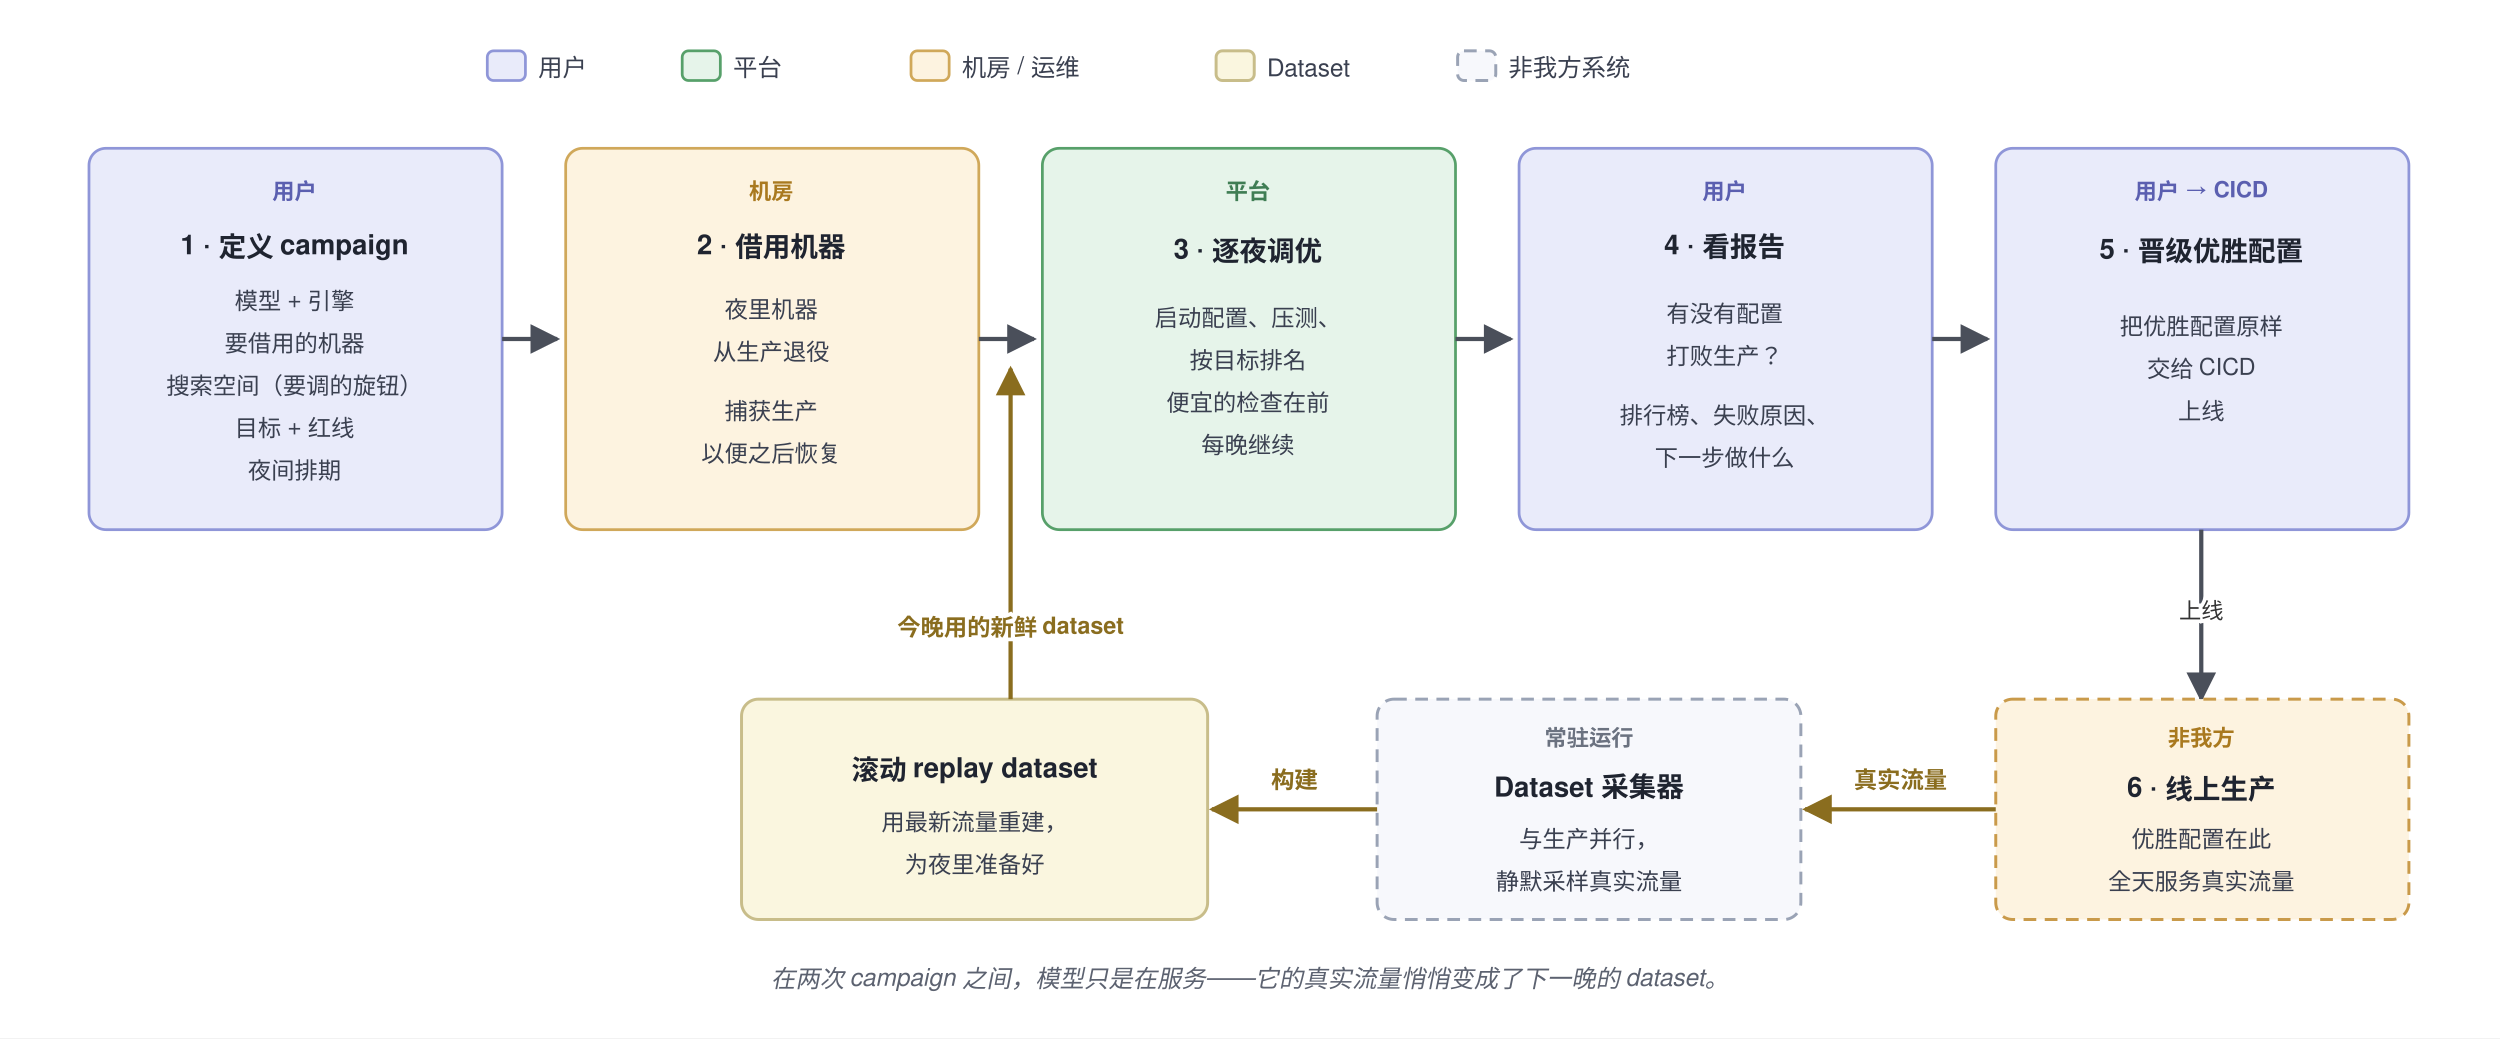
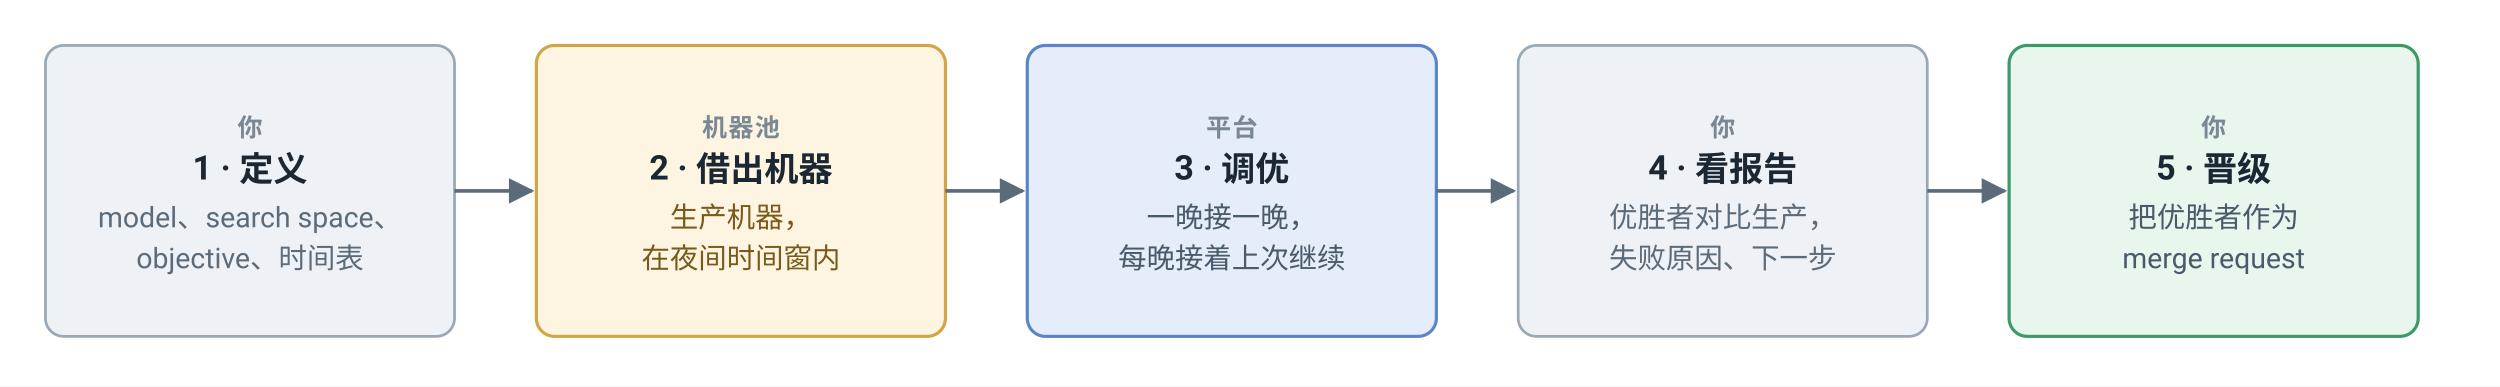
- <svg xmlns="http://www.w3.org/2000/svg" viewBox="0 0 1180 490" font-family="Helvetica, Arial, 'PingFang SC', 'Hiragino Sans GB', 'Microsoft YaHei', sans-serif">
+ <svg xmlns="http://www.w3.org/2000/svg" viewBox="0 0 1100 170" font-family="-apple-system, Segoe UI, Roboto, Helvetica, Arial, sans-serif">
  <defs>
-     <marker id="arr" viewBox="0 0 10 10" refX="9" refY="5" markerWidth="7" markerHeight="7" orient="auto-start-reverse">
-       <path d="M0,0 L10,5 L0,10 z" fill="#4a4f5a" />
+     <marker id="a-grey" viewBox="0 0 10 10" refX="9" refY="5" markerWidth="7" markerHeight="7" orient="auto-start-reverse">
+       <path d="M0 0 L10 5 L0 10 z" fill="#5b6b7a" />
    </marker>
-     <marker id="arrg" viewBox="0 0 10 10" refX="9" refY="5" markerWidth="7" markerHeight="7" orient="auto-start-reverse">
-       <path d="M0,0 L10,5 L0,10 z" fill="#8a6d1f" />
+     <marker id="a-green" viewBox="0 0 10 10" refX="9" refY="5" markerWidth="7" markerHeight="7" orient="auto-start-reverse">
+       <path d="M0 0 L10 5 L0 10 z" fill="#2f6f4f" />
+     </marker>
+     <marker id="a-orange" viewBox="0 0 10 10" refX="9" refY="5" markerWidth="7" markerHeight="7" orient="auto-start-reverse">
+       <path d="M0 0 L10 5 L0 10 z" fill="#c07a2c" />
+     </marker>
+     <marker id="a-purple" viewBox="0 0 10 10" refX="9" refY="5" markerWidth="7" markerHeight="7" orient="auto-start-reverse">
+       <path d="M0 0 L10 5 L0 10 z" fill="#8b72be" />
+     </marker>
+     <marker id="a-red" viewBox="0 0 10 10" refX="9" refY="5" markerWidth="7" markerHeight="7" orient="auto-start-reverse">
+       <path d="M0 0 L10 5 L0 10 z" fill="#c96161" />
+     </marker>
+     <marker id="a-blue" viewBox="0 0 10 10" refX="9" refY="5" markerWidth="7" markerHeight="7" orient="auto-start-reverse">
+       <path d="M0 0 L10 5 L0 10 z" fill="#5b85c9" />
    </marker>
  </defs>
-   <style>
-     .you  { fill:#e9ebfa; stroke:#8f96d8; stroke-width:1.3; }
-     .plat { fill:#e6f4ea; stroke:#57a06a; stroke-width:1.3; }
-     .fleet{ fill:#fdf3e0; stroke:#d0a85a; stroke-width:1.3; }
-     .data { fill:#faf6df; stroke:#c8bd8a; stroke-width:1.4; }
-     .prodx{ fill:#fdf3e0; stroke:#c99a4a; stroke-width:1.4; stroke-dasharray:6 4; }
-     .ext  { fill:#f7f8fc; stroke:#9aa3b5; stroke-width:1.4; stroke-dasharray:6 4; }
-     .ntitle { font-size:13px; font-weight:bold; fill:#1f2430; text-anchor:middle; }
-     .nsub { font-size:11px; fill:#3a4050; text-anchor:middle; }
-     .tag { font-size:10.5px; font-weight:bold; text-anchor:middle; }
-     .edge { stroke:#4a4f5a; stroke-width:2; fill:none; }
-     .flow { stroke:#8a6d1f; stroke-width:2; fill:none; }
-     .leg { font-size:11.5px; fill:#3a4050; }
-     .lab { font-size:10.5px; fill:#333; text-anchor:middle; paint-order:stroke; stroke:#ffffff; stroke-width:3.5; }
-     .glab{ font-size:11px; font-weight:bold; fill:#8a6d1f; text-anchor:middle; paint-order:stroke; stroke:#ffffff; stroke-width:3.5; }
-     .cap { font-size:11.5px; fill:#5c6270; text-anchor:middle; font-style:italic; }
-   </style>
-   <rect x="0" y="0" width="1180" height="490" fill="#ffffff" />
-   <rect class="you" x="230" y="24" width="18" height="14" rx="3" />
-   <text class="leg" x="254" y="36">用户</text>
-   <rect class="plat" x="322" y="24" width="18" height="14" rx="3" />
-   <text class="leg" x="346" y="36">平台</text>
-   <rect class="fleet" x="430" y="24" width="18" height="14" rx="3" />
-   <text class="leg" x="454" y="36">机房 / 运维</text>
-   <rect class="data" x="574" y="24" width="18" height="14" rx="3" />
-   <text class="leg" x="598" y="36">Dataset</text>
-   <rect class="ext" x="688" y="24" width="18" height="14" rx="3" />
-   <text class="leg" x="712" y="36">非我方系统</text>
-   <rect class="you" x="42" y="70" width="195" height="180" rx="8" />
-   <text class="tag" x="139" y="94" fill="#5b5fb0">用户</text>
-   <text class="ntitle" x="139" y="120">1 · 定义 campaign</text>
-   <text class="nsub" x="139" y="146">模型 + 引擎</text>
-   <text class="nsub" x="139" y="166">要借用的机器</text>
-   <text class="nsub" x="139" y="186">搜索空间（要调的旋钮）</text>
-   <text class="nsub" x="139" y="206">目标 + 红线</text>
-   <text class="nsub" x="139" y="226">夜间排期</text>
-   <rect class="fleet" x="267" y="70" width="195" height="180" rx="8" />
-   <text class="tag" x="364" y="94" fill="#a9791f">机房</text>
-   <text class="ntitle" x="364" y="120">2 · 借用机器</text>
-   <text class="nsub" x="364" y="150">夜里机器</text>
-   <text class="nsub" x="364" y="170">从生产退役</text>
-   <text class="nsub" x="364" y="198">捕获生产</text>
-   <text class="nsub" x="364" y="218">以便之后恢复</text>
-   <rect class="plat" x="492" y="70" width="195" height="180" rx="8" />
-   <text class="tag" x="589" y="94" fill="#3f7d54">平台</text>
-   <text class="ntitle" x="589" y="122">3 · 逐夜调优</text>
-   <text class="nsub" x="589" y="154">启动配置、压测、</text>
-   <text class="nsub" x="589" y="174">按目标排名</text>
-   <text class="nsub" x="589" y="194">便宜的检查在前</text>
-   <text class="nsub" x="589" y="214">每晚继续</text>
-   <rect class="you" x="717" y="70" width="195" height="180" rx="8" />
-   <text class="tag" x="814" y="94" fill="#5b5fb0">用户</text>
-   <text class="ntitle" x="814" y="120">4 · 看报告</text>
-   <text class="nsub" x="814" y="152">有没有配置</text>
-   <text class="nsub" x="814" y="172">打败生产？</text>
-   <text class="nsub" x="814" y="200">排行榜、失败原因、</text>
-   <text class="nsub" x="814" y="220">下一步做什么</text>
-   <rect class="you" x="942" y="70" width="195" height="180" rx="8" />
-   <text class="tag" x="1039" y="94" fill="#5b5fb0">用户 → CICD</text>
-   <text class="ntitle" x="1039" y="122">5 · 晋级优胜配置</text>
-   <text class="nsub" x="1039" y="158">把优胜配置原样</text>
-   <text class="nsub" x="1039" y="178">交给 CICD</text>
-   <text class="nsub" x="1039" y="198">上线</text>
-   <path class="edge" d="M237,160 H263" marker-end="url(#arr)" />
-   <path class="edge" d="M462,160 H488" marker-end="url(#arr)" />
-   <path class="edge" d="M687,160 H713" marker-end="url(#arr)" />
-   <path class="edge" d="M912,160 H938" marker-end="url(#arr)" />
-   <path class="edge" d="M1039,250 V330" marker-end="url(#arr)" />
-   <text class="lab" x="1039" y="292">上线</text>
-   <rect class="prodx" x="942" y="330" width="195" height="104" rx="8" />
-   <text class="tag" x="1039" y="352" fill="#a9791f">非我方</text>
-   <text class="ntitle" x="1039" y="376">6 · 线上生产</text>
-   <text class="nsub" x="1039" y="400">优胜配置在此</text>
-   <text class="nsub" x="1039" y="420">全天服务真实流量</text>
-   <rect class="ext" x="650" y="330" width="200" height="104" rx="8" />
-   <text class="tag" x="750" y="352" fill="#6b7280">常驻运行</text>
-   <text class="ntitle" x="750" y="376">Dataset 采集器</text>
-   <text class="nsub" x="750" y="400">与生产并行，</text>
-   <text class="nsub" x="750" y="420">静默采样真实流量</text>
-   <rect class="data" x="350" y="330" width="220" height="104" rx="8" />
-   <text class="ntitle" x="460" y="368">滚动 replay dataset</text>
-   <text class="nsub" x="460" y="392">用最新流量重建，</text>
-   <text class="nsub" x="460" y="412">为夜里准备好</text>
-   <path class="flow" d="M942,382 H852" marker-end="url(#arrg)" />
-   <text class="glab" x="897" y="372">真实流量</text>
-   <path class="flow" d="M650,382 H572" marker-end="url(#arrg)" />
-   <text class="glab" x="611" y="372">构建</text>
-   <path class="flow" d="M477,330 V174" marker-end="url(#arrg)" />
-   <text class="glab" x="477" y="300">今晚用的新鲜 dataset</text>
-   <text class="cap" x="590" y="466">在两次 campaign 之间，模型只是在服务——它的真实流量悄悄变成了下一晚的 dataset。</text>
+   <rect width="1100" height="170" fill="#ffffff" />
+   <rect x="20" y="20" width="180" height="128" rx="8" fill="#eef1f5" stroke="#9aa7b4" stroke-width="1.2" />
+   <text x="110.0" y="60.0" font-size="11" fill="#7a8794" font-weight="700" letter-spacing="0.6" text-anchor="middle">你</text>
+   <text x="110.0" y="79.0" font-size="15" fill="#1b2733" font-weight="700" text-anchor="middle">1 · 定义</text>
+   <text x="110.0" y="100.0" font-size="12.5" fill="#5b6b7a" text-anchor="middle">model、search space、</text>
+   <text x="110.0" y="118.0" font-size="12.5" fill="#5b6b7a" text-anchor="middle">objective、时间表</text>
+   <path d="M200 84 L234 84" fill="none" stroke="#5b6b7a" stroke-width="1.6" marker-end="url(#a-grey)" />
+   <rect x="236" y="20" width="180" height="128" rx="8" fill="#fdf5e1" stroke="#d1a646" stroke-width="1.4" />
+   <text x="326.0" y="60.0" font-size="11" fill="#7a8794" font-weight="700" letter-spacing="0.6" text-anchor="middle">机器池</text>
+   <text x="326.0" y="79.0" font-size="15" fill="#1b2733" font-weight="700" text-anchor="middle">2 · 借出机器</text>
+   <text x="326.0" y="100.0" font-size="12.5" fill="#7a5a1a" text-anchor="middle">生产机器，</text>
+   <text x="326.0" y="118.0" font-size="12.5" fill="#7a5a1a" text-anchor="middle">在夜间时间窗内</text>
+   <path d="M416 84 L450 84" fill="none" stroke="#5b6b7a" stroke-width="1.6" marker-end="url(#a-grey)" />
+   <rect x="452" y="20" width="180" height="128" rx="8" fill="#e4edf9" stroke="#5b85c9" stroke-width="1.4" />
+   <text x="542.0" y="60.0" font-size="11" fill="#7a8794" font-weight="700" letter-spacing="0.6" text-anchor="middle">平台</text>
+   <text x="542.0" y="79.0" font-size="15" fill="#1b2733" font-weight="700" text-anchor="middle">3 · 调优</text>
+   <text x="542.0" y="100.0" font-size="12.5" fill="#4a5a6a" text-anchor="middle">一晚接一晚，</text>
+   <text x="542.0" y="118.0" font-size="12.5" fill="#4a5a6a" text-anchor="middle">每晚接着上次继续</text>
+   <path d="M632 84 L666 84" fill="none" stroke="#5b6b7a" stroke-width="1.6" marker-end="url(#a-grey)" />
+   <rect x="668" y="20" width="180" height="128" rx="8" fill="#eef1f5" stroke="#9aa7b4" stroke-width="1.2" />
+   <text x="758.0" y="60.0" font-size="11" fill="#7a8794" font-weight="700" letter-spacing="0.6" text-anchor="middle">你</text>
+   <text x="758.0" y="79.0" font-size="15" fill="#1b2733" font-weight="700" text-anchor="middle">4 · 看报告</text>
+   <text x="758.0" y="100.0" font-size="12.5" fill="#5b6b7a" text-anchor="middle">优胜者对比生产，</text>
+   <text x="758.0" y="118.0" font-size="12.5" fill="#5b6b7a" text-anchor="middle">失败原因、下一步</text>
+   <path d="M848 84 L882 84" fill="none" stroke="#5b6b7a" stroke-width="1.6" marker-end="url(#a-grey)" />
+   <rect x="884" y="20" width="180" height="128" rx="8" fill="#e8f6ee" stroke="#3b9a68" stroke-width="1.4" />
+   <text x="974.0" y="60.0" font-size="11" fill="#7a8794" font-weight="700" letter-spacing="0.6" text-anchor="middle">你</text>
+   <text x="974.0" y="79.0" font-size="15" fill="#1b2733" font-weight="700" text-anchor="middle">5 · 晋级</text>
+   <text x="974.0" y="100.0" font-size="12.5" fill="#4a5a6a" text-anchor="middle">把优胜者作为</text>
+   <text x="974.0" y="118.0" font-size="12.5" fill="#4a5a6a" text-anchor="middle">merge request</text>
</svg>
